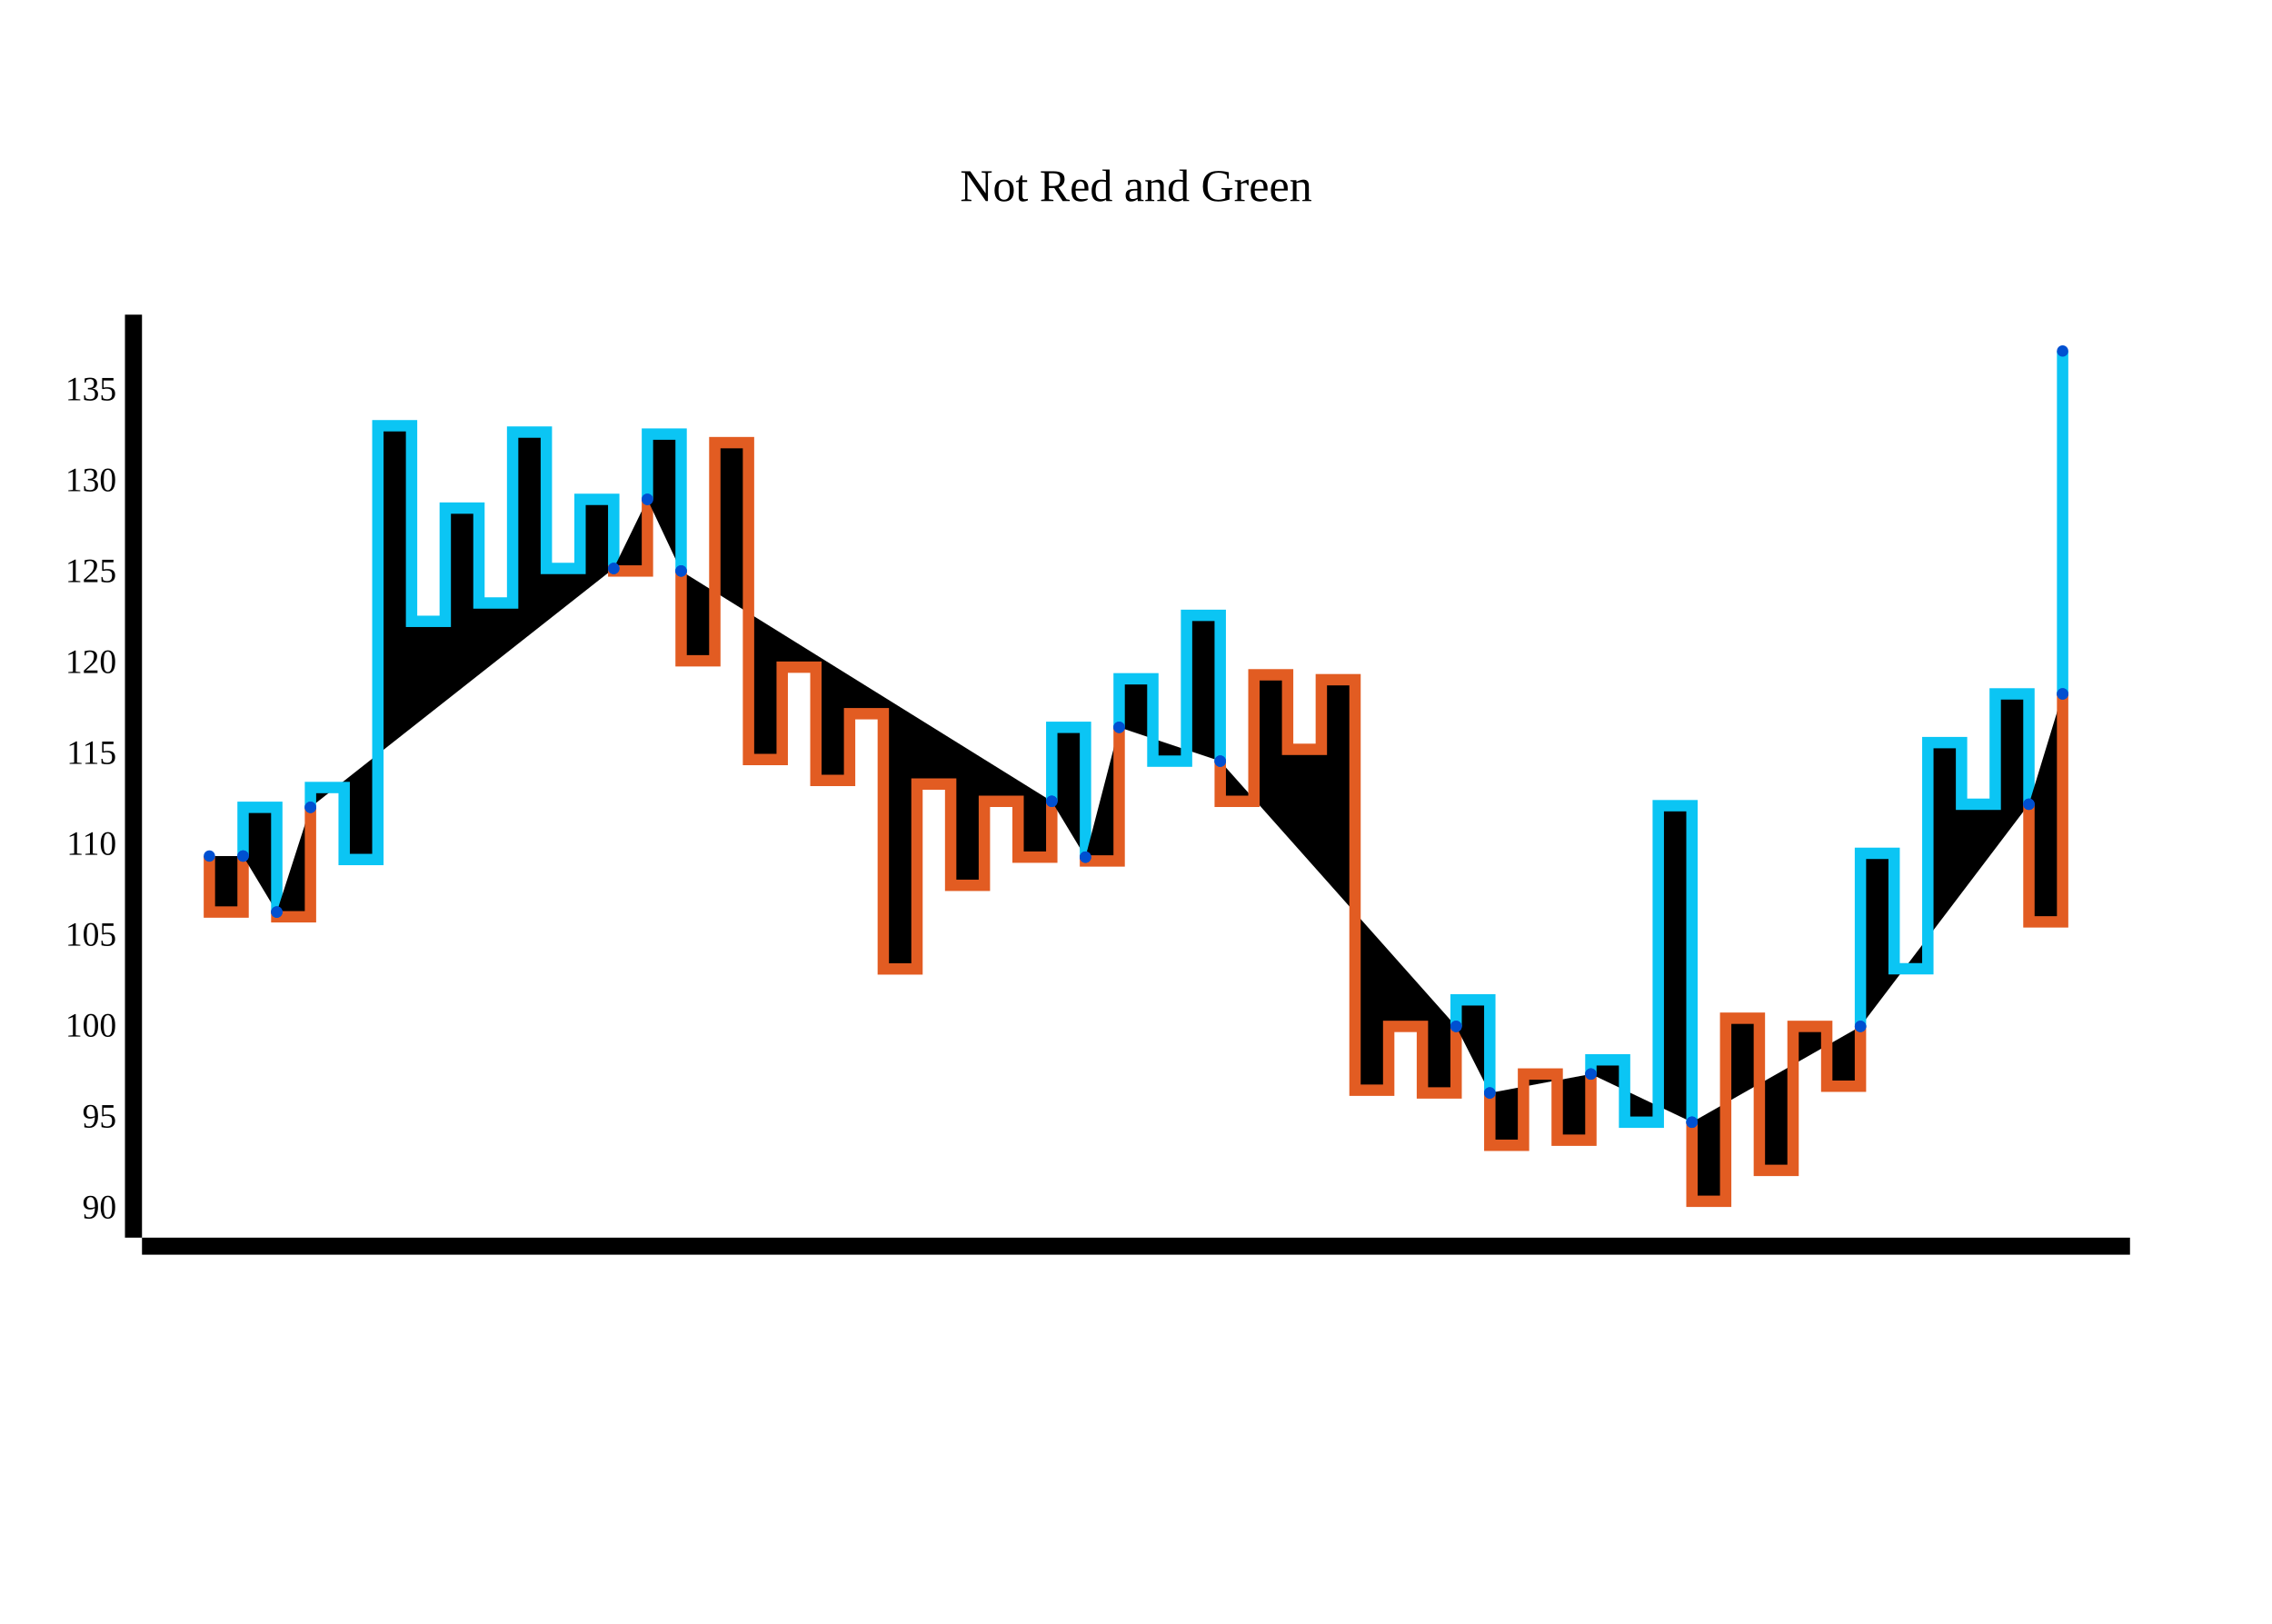
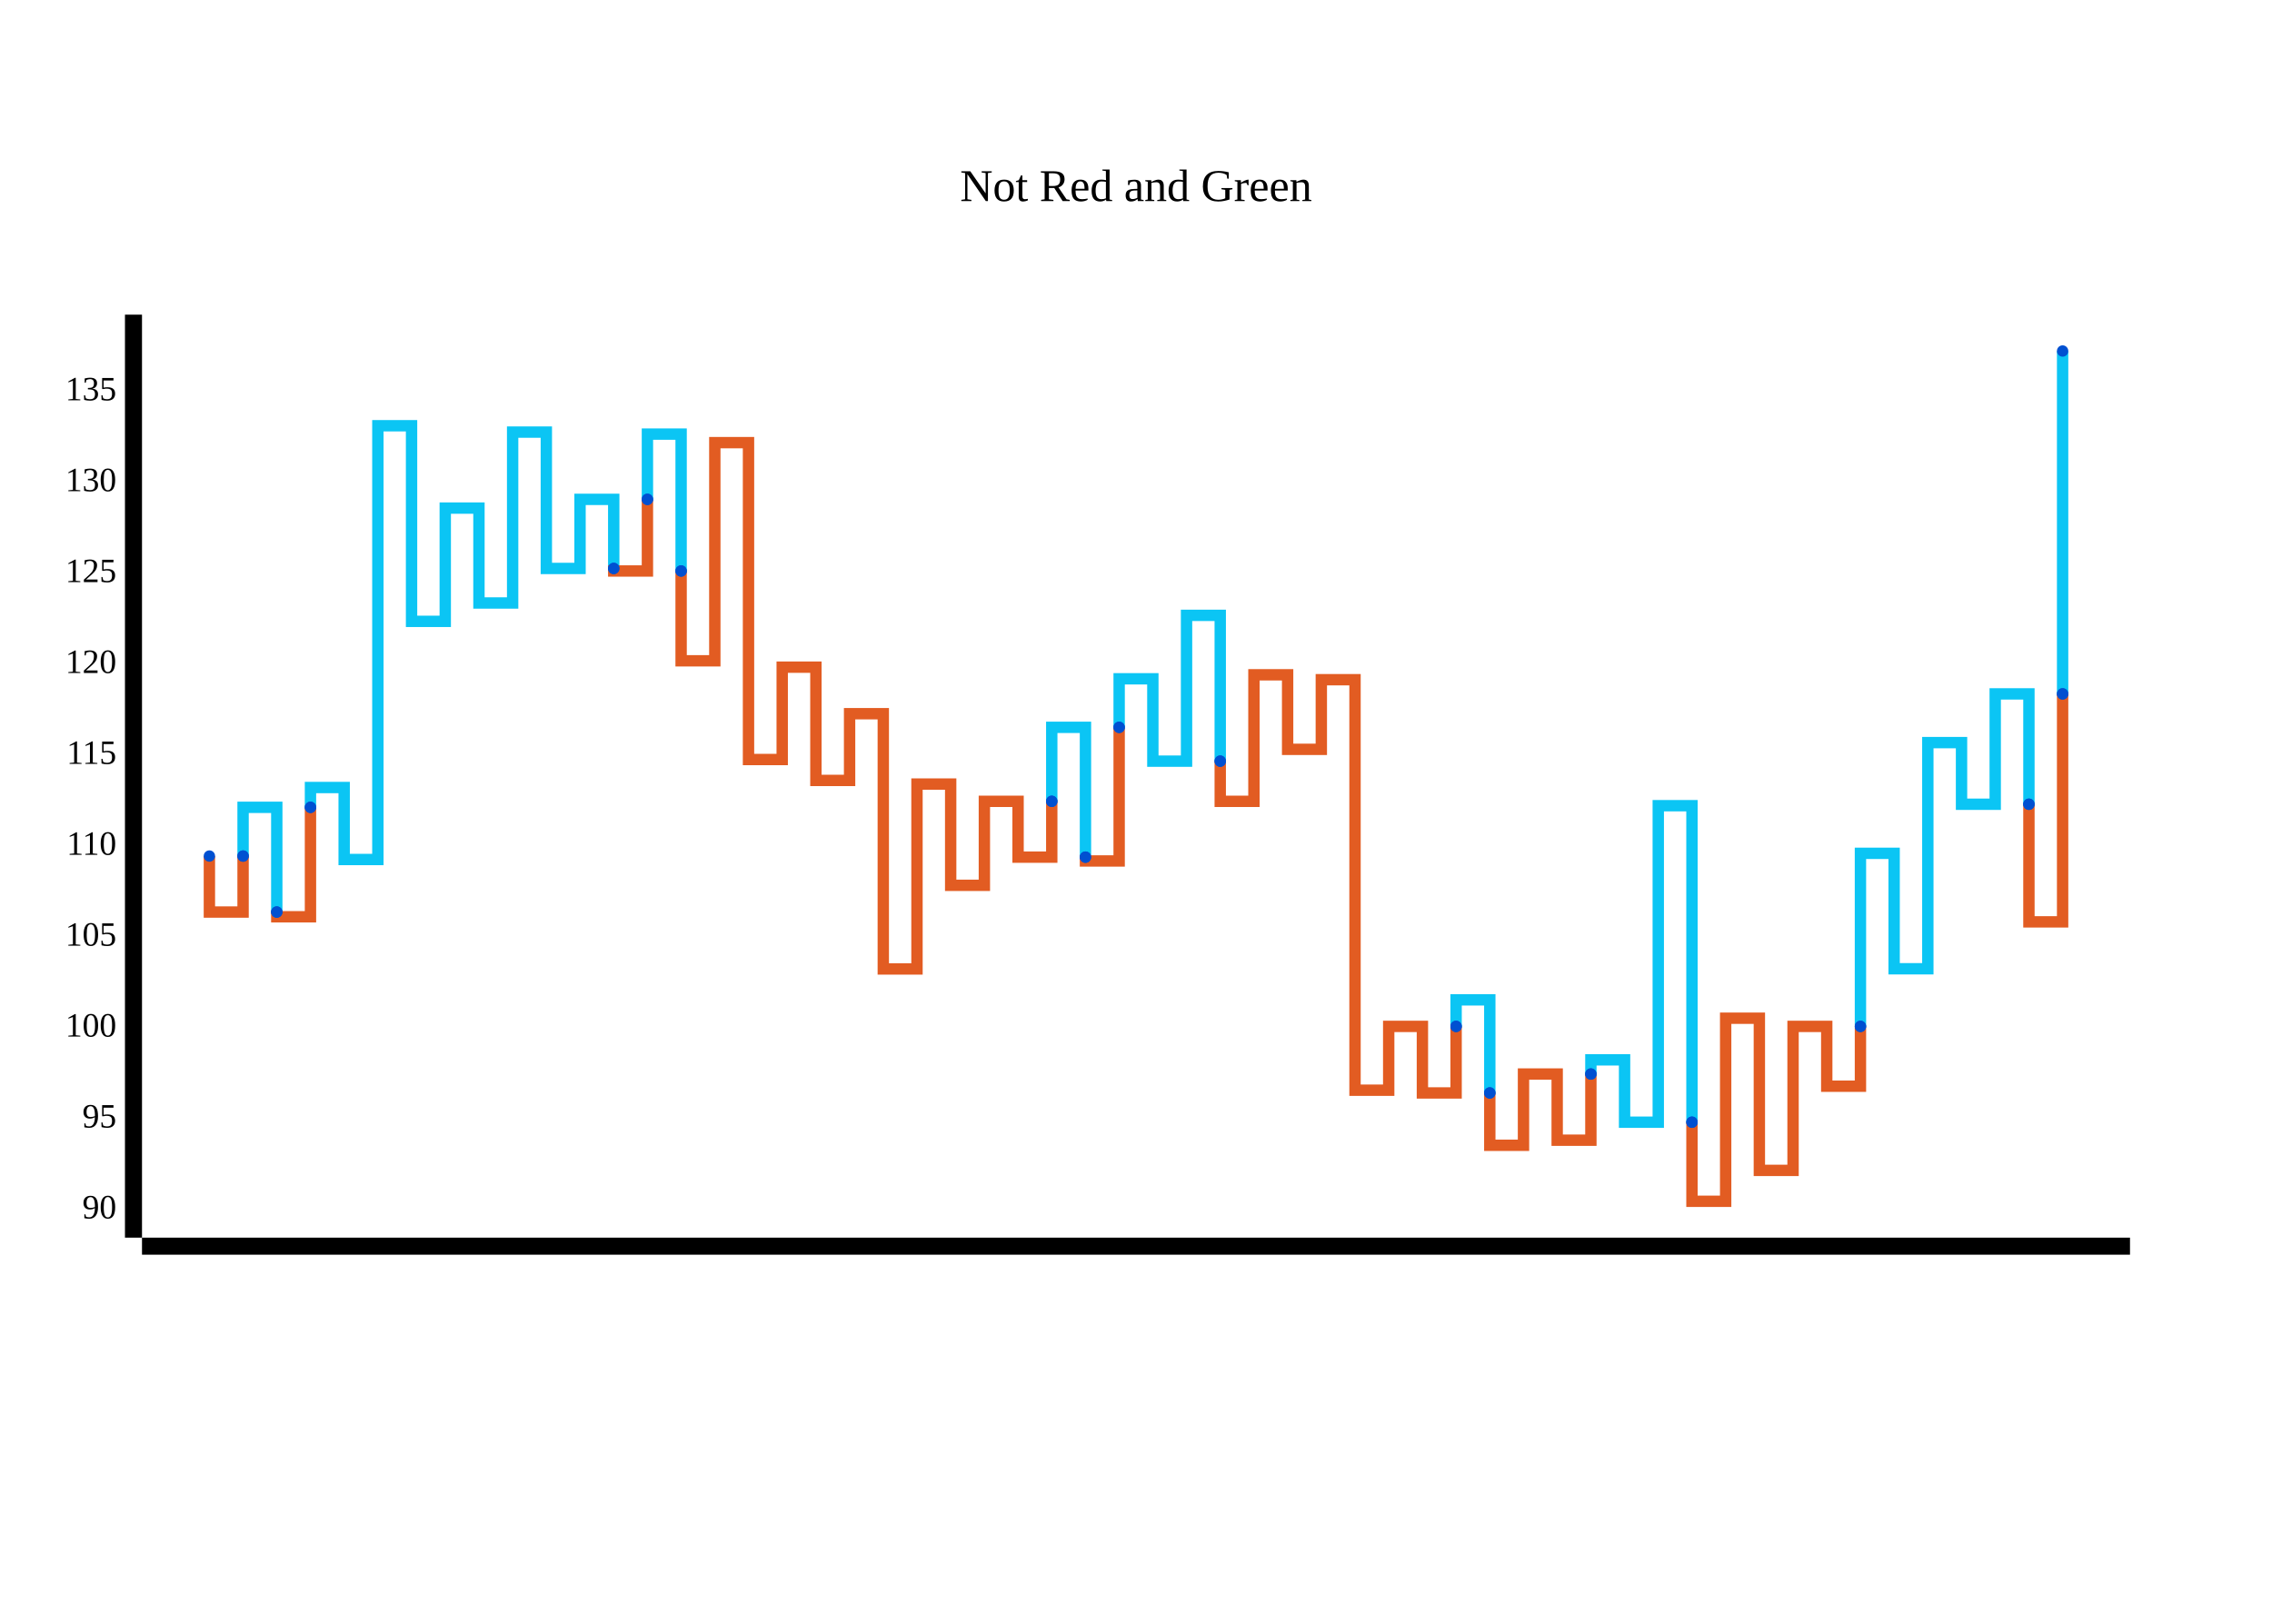
<svg xmlns="http://www.w3.org/2000/svg" class="kagiChartClass" viewBox="0 0 800 500" fill="#000000" width="690" height="493" style="background: rgb(255, 255, 255);">
+   <style>.line {fill:none}</style>
  <g transform="translate(50,75)">
    <path class="line" d="M23.729,190.634L23.729,210.351L35.593,210.351L35.593,190.634" style="stroke-width: 4; stroke: rgb(226, 92, 34);" />
    <path class="line" d="M35.593,190.634L35.593,173.478L47.458,173.478L47.458,210.351" style="stroke-width: 4; stroke: rgb(11, 197, 244);" />
    <path class="line" d="M47.458,210.351L47.458,212.015L59.322,212.015L59.322,173.478" style="stroke-width: 4; stroke: rgb(226, 92, 34);" />
    <path class="line" d="M59.322,173.478L59.322,166.501L71.186,166.501L71.186,191.85L83.051,191.85L83.051,39.113L94.915,39.113L94.915,107.992L106.78,107.992L106.78,68.111L118.644,68.111L118.644,101.526L130.508,101.526L130.508,41.353L142.373,41.353L142.373,89.364L154.237,89.364L154.237,65.038L166.102,65.038L166.102,89.364" style="stroke-width: 4; stroke: rgb(11, 197, 244);" />
    <path class="line" d="M166.102,89.364L166.102,90.26L177.966,90.26L177.966,65.038" style="stroke-width: 4; stroke: rgb(226, 92, 34);" />
    <path class="line" d="M177.966,65.038L177.966,42.057L189.831,42.057L189.831,90.26" style="stroke-width: 4; stroke: rgb(11, 197, 244);" />
    <path class="line" d="M189.831,90.26L189.831,121.883L201.695,121.883L201.695,45.066L213.559,45.066L213.559,156.643L225.424,156.643L225.424,124.123L237.288,124.123L237.288,164.004L249.153,164.004L249.153,140.511L261.017,140.511L261.017,230.387L272.881,230.387L272.881,165.285L284.746,165.285L284.746,200.94L296.61,200.94L296.61,171.366L308.475,171.366L308.475,191.018L320.339,191.018L320.339,171.366" style="stroke-width: 4; stroke: rgb(226, 92, 34);" />
    <path class="line" d="M320.339,171.366L320.339,145.312L332.203,145.312L332.203,191.018" style="stroke-width: 4; stroke: rgb(11, 197, 244);" />
    <path class="line" d="M332.203,191.018L332.203,192.363L344.068,192.363L344.068,145.312" style="stroke-width: 4; stroke: rgb(226, 92, 34);" />
    <path class="line" d="M344.068,145.312L344.068,128.22L355.932,128.22L355.932,157.219L367.797,157.219L367.797,105.879L379.661,105.879L379.661,157.219" style="stroke-width: 4; stroke: rgb(11, 197, 244);" />
    <path class="line" d="M379.661,157.219L379.661,171.366L391.525,171.366L391.525,126.812L403.39,126.812L403.39,153.058L415.254,153.058L415.254,128.54L427.119,128.54L427.119,273.084L438.983,273.084L438.983,250.616L450.847,250.616L450.847,274.045L462.712,274.045L462.712,250.616" style="stroke-width: 4; stroke: rgb(226, 92, 34);" />
    <path class="line" d="M462.712,250.616L462.712,241.269L474.576,241.269L474.576,274.045" style="stroke-width: 4; stroke: rgb(11, 197, 244);" />
    <path class="line" d="M474.576,274.045L474.576,292.481L486.441,292.481L486.441,267.387L498.305,267.387L498.305,290.688L510.169,290.688L510.169,267.387" style="stroke-width: 4; stroke: rgb(226, 92, 34);" />
    <path class="line" d="M510.169,267.387L510.169,262.394L522.034,262.394L522.034,284.351L533.898,284.351L533.898,172.902L545.763,172.902L545.763,284.351" style="stroke-width: 4; stroke: rgb(11, 197, 244);" />
    <path class="line" d="M545.763,284.351L545.763,312.197L557.627,312.197L557.627,247.735L569.492,247.735L569.492,301.315L581.356,301.315L581.356,250.616L593.22,250.616L593.22,271.676L605.085,271.676L605.085,250.616" style="stroke-width: 4; stroke: rgb(226, 92, 34);" />
    <path class="line" d="M605.085,250.616L605.085,189.674L616.949,189.674L616.949,230.323L628.814,230.323L628.814,150.689L640.678,150.689L640.678,172.39L652.542,172.39L652.542,133.534L664.407,133.534L664.407,172.39" style="stroke-width: 4; stroke: rgb(11, 197, 244);" />
    <path class="line" d="M664.407,172.39L664.407,213.807L676.271,213.807L676.271,133.534" style="stroke-width: 4; stroke: rgb(226, 92, 34);" />
    <path class="line" d="M676.271,133.534L676.271,12.803" style="stroke-width: 4; stroke: rgb(11, 197, 244);" />
    <circle class="break_points" cx="23.729" cy="190.634" r="2" style="fill: rgb(0, 80, 209);" />
    <circle class="break_points" cx="35.593" cy="190.634" r="2" style="fill: rgb(0, 80, 209);" />
    <circle class="break_points" cx="35.593" cy="190.634" r="2" style="fill: rgb(0, 80, 209);" />
    <circle class="break_points" cx="47.458" cy="210.351" r="2" style="fill: rgb(0, 80, 209);" />
    <circle class="break_points" cx="47.458" cy="210.351" r="2" style="fill: rgb(0, 80, 209);" />
    <circle class="break_points" cx="59.322" cy="173.478" r="2" style="fill: rgb(0, 80, 209);" />
    <circle class="break_points" cx="59.322" cy="173.478" r="2" style="fill: rgb(0, 80, 209);" />
    <circle class="break_points" cx="166.102" cy="89.364" r="2" style="fill: rgb(0, 80, 209);" />
    <circle class="break_points" cx="166.102" cy="89.364" r="2" style="fill: rgb(0, 80, 209);" />
    <circle class="break_points" cx="177.966" cy="65.038" r="2" style="fill: rgb(0, 80, 209);" />
    <circle class="break_points" cx="177.966" cy="65.038" r="2" style="fill: rgb(0, 80, 209);" />
    <circle class="break_points" cx="189.831" cy="90.26" r="2" style="fill: rgb(0, 80, 209);" />
    <circle class="break_points" cx="189.831" cy="90.26" r="2" style="fill: rgb(0, 80, 209);" />
    <circle class="break_points" cx="320.339" cy="171.366" r="2" style="fill: rgb(0, 80, 209);" />
    <circle class="break_points" cx="320.339" cy="171.366" r="2" style="fill: rgb(0, 80, 209);" />
    <circle class="break_points" cx="332.203" cy="191.018" r="2" style="fill: rgb(0, 80, 209);" />
    <circle class="break_points" cx="332.203" cy="191.018" r="2" style="fill: rgb(0, 80, 209);" />
    <circle class="break_points" cx="344.068" cy="145.312" r="2" style="fill: rgb(0, 80, 209);" />
    <circle class="break_points" cx="344.068" cy="145.312" r="2" style="fill: rgb(0, 80, 209);" />
    <circle class="break_points" cx="379.661" cy="157.219" r="2" style="fill: rgb(0, 80, 209);" />
    <circle class="break_points" cx="379.661" cy="157.219" r="2" style="fill: rgb(0, 80, 209);" />
    <circle class="break_points" cx="462.712" cy="250.616" r="2" style="fill: rgb(0, 80, 209);" />
    <circle class="break_points" cx="462.712" cy="250.616" r="2" style="fill: rgb(0, 80, 209);" />
    <circle class="break_points" cx="474.576" cy="274.045" r="2" style="fill: rgb(0, 80, 209);" />
    <circle class="break_points" cx="474.576" cy="274.045" r="2" style="fill: rgb(0, 80, 209);" />
    <circle class="break_points" cx="510.169" cy="267.387" r="2" style="fill: rgb(0, 80, 209);" />
    <circle class="break_points" cx="510.169" cy="267.387" r="2" style="fill: rgb(0, 80, 209);" />
    <circle class="break_points" cx="545.763" cy="284.351" r="2" style="fill: rgb(0, 80, 209);" />
    <circle class="break_points" cx="545.763" cy="284.351" r="2" style="fill: rgb(0, 80, 209);" />
    <circle class="break_points" cx="605.085" cy="250.616" r="2" style="fill: rgb(0, 80, 209);" />
    <circle class="break_points" cx="605.085" cy="250.616" r="2" style="fill: rgb(0, 80, 209);" />
    <circle class="break_points" cx="664.407" cy="172.39" r="2" style="fill: rgb(0, 80, 209);" />
    <circle class="break_points" cx="664.407" cy="172.39" r="2" style="fill: rgb(0, 80, 209);" />
    <circle class="break_points" cx="676.271" cy="133.534" r="2" style="fill: rgb(0, 80, 209);" />
    <circle class="break_points" cx="676.271" cy="133.534" r="2" style="fill: rgb(0, 80, 209);" />
    <circle class="break_points" cx="676.271" cy="12.803" r="2" style="fill: rgb(0, 80, 209);" />
    <text x="350" y="-20" text-anchor="middle" style="font-size: 12px;" />
    <text x="350" text-anchor="middle" y="-40" style="font-size: 16px;">Not Red and Green</text>
    <g class="x axis" transform="translate(0,325)" shape-rendering="geometricPrecision">
      <path class="domain" d="M0,6V0H700V6" />
    </g>
    <g class="y axis" shape-rendering="geometricPrecision">
      <g class="tick" transform="translate(0,314.3736)" style="opacity: 1;">
        <line x2="-6" y2="0" />
        <text dy=".32em" x="-9" y="0" style="text-anchor: end;">90</text>
      </g>
      <g class="tick" transform="translate(0,282.3665)" style="opacity: 1;">
        <line x2="-6" y2="0" />
        <text dy=".32em" x="-9" y="0" style="text-anchor: end;">95</text>
      </g>
      <g class="tick" transform="translate(0,250.3594)" style="opacity: 1;">
        <line x2="-6" y2="0" />
        <text dy=".32em" x="-9" y="0" style="text-anchor: end;">100</text>
      </g>
      <g class="tick" transform="translate(0,218.3524)" style="opacity: 1;">
        <line x2="-6" y2="0" />
        <text dy=".32em" x="-9" y="0" style="text-anchor: end;">105</text>
      </g>
      <g class="tick" transform="translate(0,186.3453)" style="opacity: 1;">
        <line x2="-6" y2="0" />
        <text dy=".32em" x="-9" y="0" style="text-anchor: end;">110</text>
      </g>
      <g class="tick" transform="translate(0,154.3382)" style="opacity: 1;">
        <line x2="-6" y2="0" />
        <text dy=".32em" x="-9" y="0" style="text-anchor: end;">115</text>
      </g>
      <g class="tick" transform="translate(0,122.3311)" style="opacity: 1;">
        <line x2="-6" y2="0" />
        <text dy=".32em" x="-9" y="0" style="text-anchor: end;">120</text>
      </g>
      <g class="tick" transform="translate(0,90.32401)" style="opacity: 1;">
        <line x2="-6" y2="0" />
        <text dy=".32em" x="-9" y="0" style="text-anchor: end;">125</text>
      </g>
      <g class="tick" transform="translate(0,58.31692)" style="opacity: 1;">
        <line x2="-6" y2="0" />
        <text dy=".32em" x="-9" y="0" style="text-anchor: end;">130</text>
      </g>
      <g class="tick" transform="translate(0,26.30983)" style="opacity: 1;">
        <line x2="-6" y2="0" />
        <text dy=".32em" x="-9" y="0" style="text-anchor: end;">135</text>
      </g>
      <path class="domain" d="M-6,0H0V325H-6" />
    </g>
  </g>
</svg>
